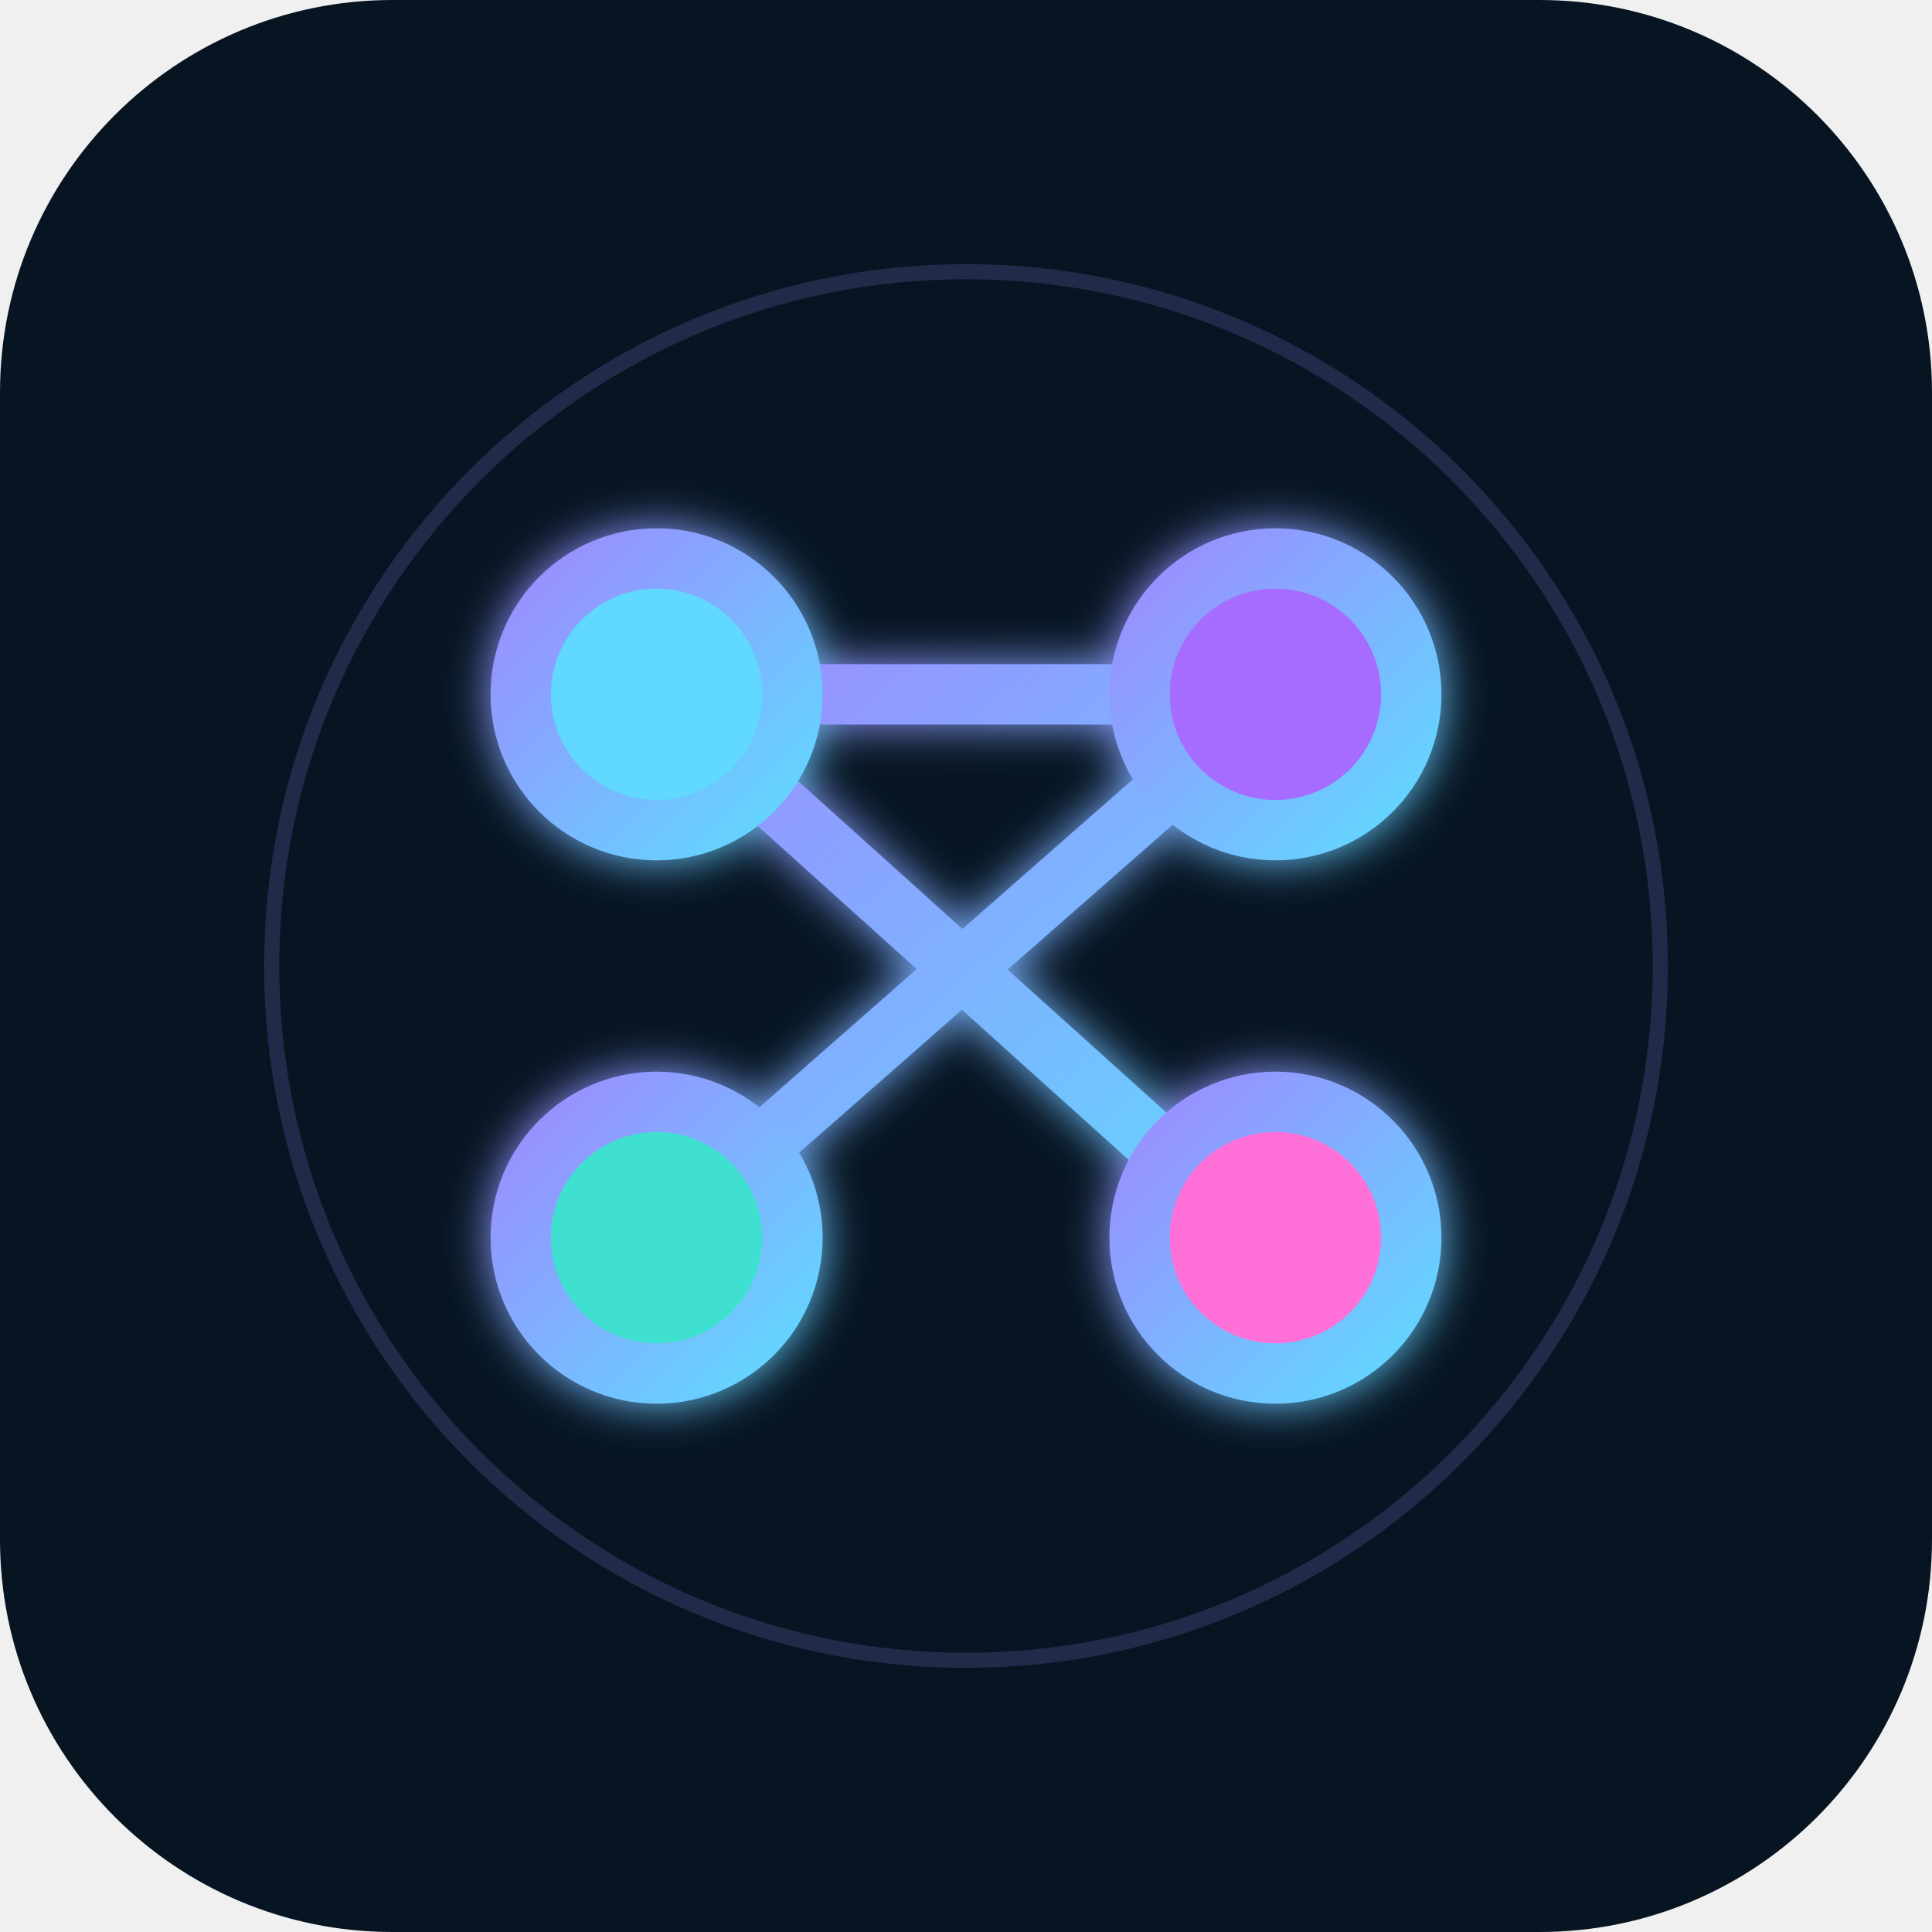
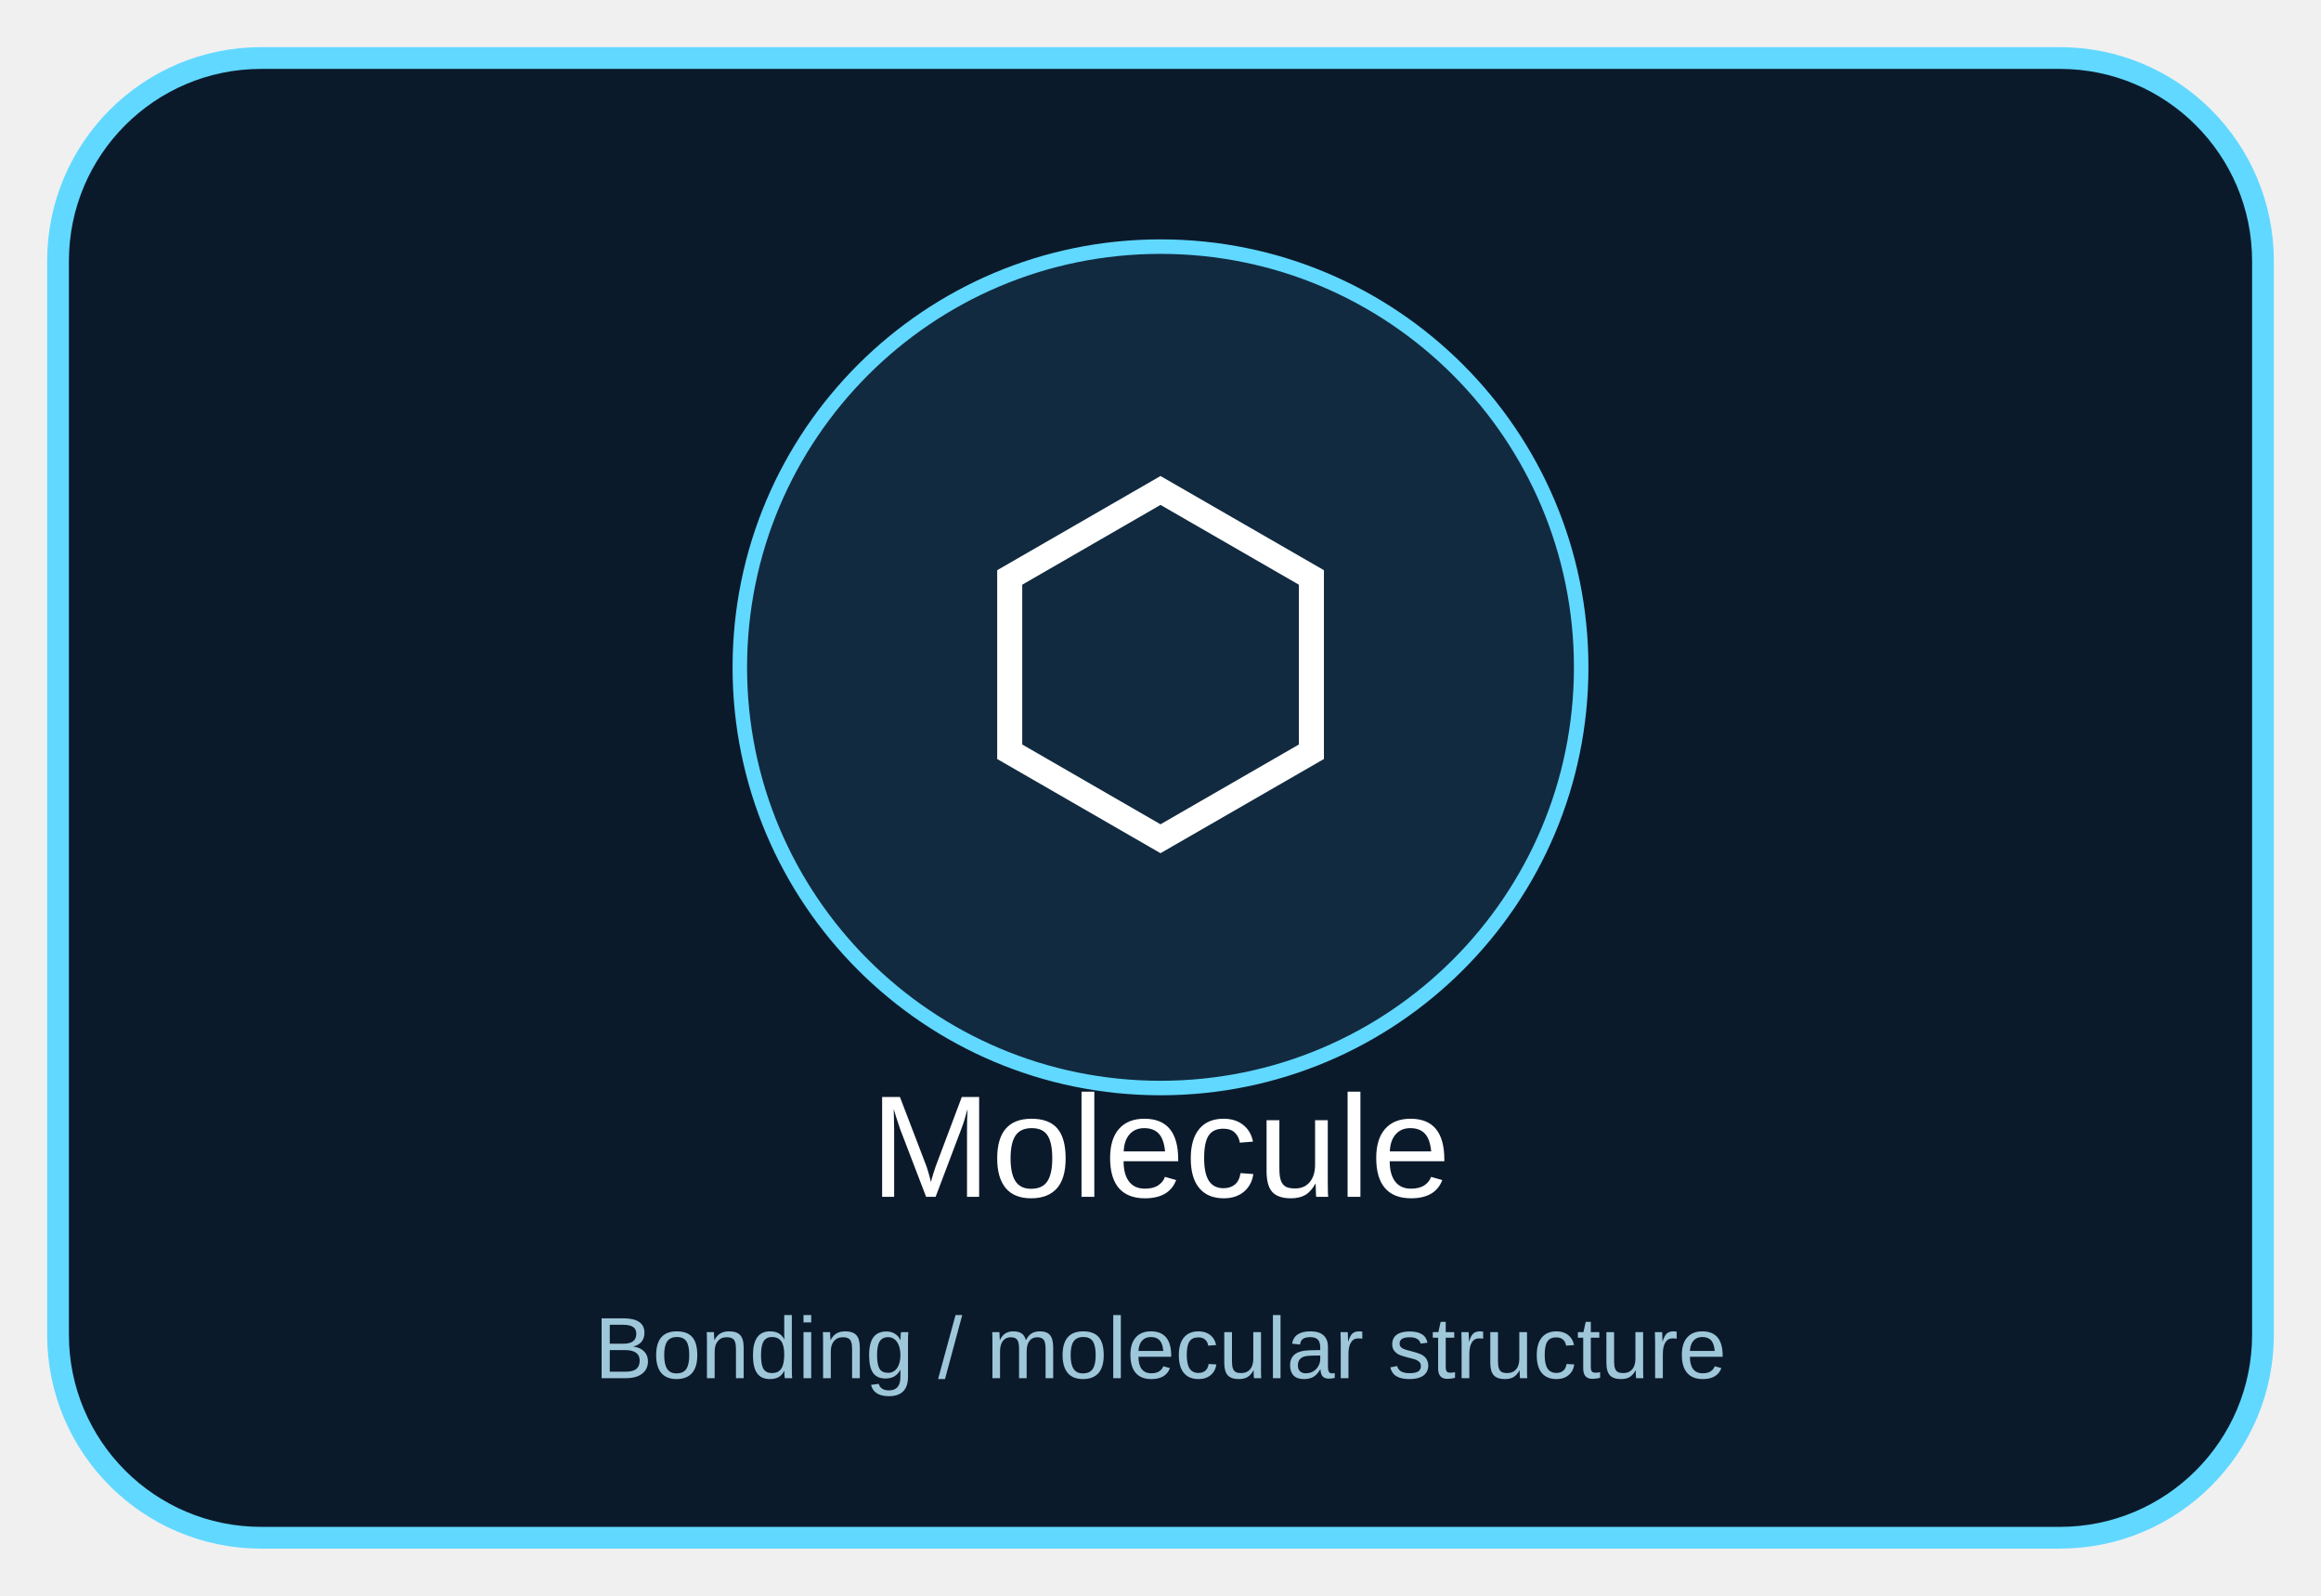
- <svg xmlns="http://www.w3.org/2000/svg" viewBox="0 0 256 256">
-   <defs>
-     <linearGradient id="g" x1="0" y1="0" x2="1" y2="1">
-       <stop stop-color="#9b8cff" />
-       <stop offset="1" stop-color="#61d8ff" />
-     </linearGradient>
-     <filter id="glow">
-       <feGaussianBlur stdDeviation="3" result="b" />
-       <feMerge>
-         <feMergeNode in="b" />
-         <feMergeNode in="SourceGraphic" />
-       </feMerge>
-     </filter>
-   </defs>
-   <rect width="256" height="256" rx="52" fill="#071522" />
-   <circle cx="128" cy="128" r="92" fill="none" stroke="#9b8cff" stroke-opacity=".18" stroke-width="2" />
-   <g stroke="url(#g)" fill="none" stroke-width="8" stroke-linecap="round" stroke-linejoin="round" filter="url(#glow)">
-     <path d="M87 92l80 72M169 92l-82 72M87 92l82 0" />
-     <circle cx="87" cy="92" r="18" fill="#61d8ff" />
-     <circle cx="169" cy="92" r="18" fill="#a66cff" />
-     <circle cx="87" cy="164" r="18" fill="#41e0d1" />
-     <circle cx="169" cy="164" r="18" fill="#ff6fd8" />
-   </g>
-   <g fill="#61d8ff" />
+ <svg xmlns="http://www.w3.org/2000/svg" viewBox="0 0 320 220" role="img" aria-label="Molecule">
+   <rect x="8" y="8" width="304" height="204" rx="28" fill="#0b1a2b" stroke="#61d8ff" stroke-width="3" />
+   <circle cx="160" cy="92" r="58" fill="#112a40" stroke="#61d8ff" stroke-width="2" />
+   <text x="160" y="112" text-anchor="middle" font-size="62" font-family="Arial, sans-serif" fill="#ffffff">⬡</text>
+   <text x="160" y="165" text-anchor="middle" font-size="20" font-family="Arial, sans-serif" fill="#ffffff">Molecule</text>
+   <text x="160" y="190" text-anchor="middle" font-size="12" font-family="Arial, sans-serif" fill="#9fc7da">Bonding / molecular structure</text>
</svg>
